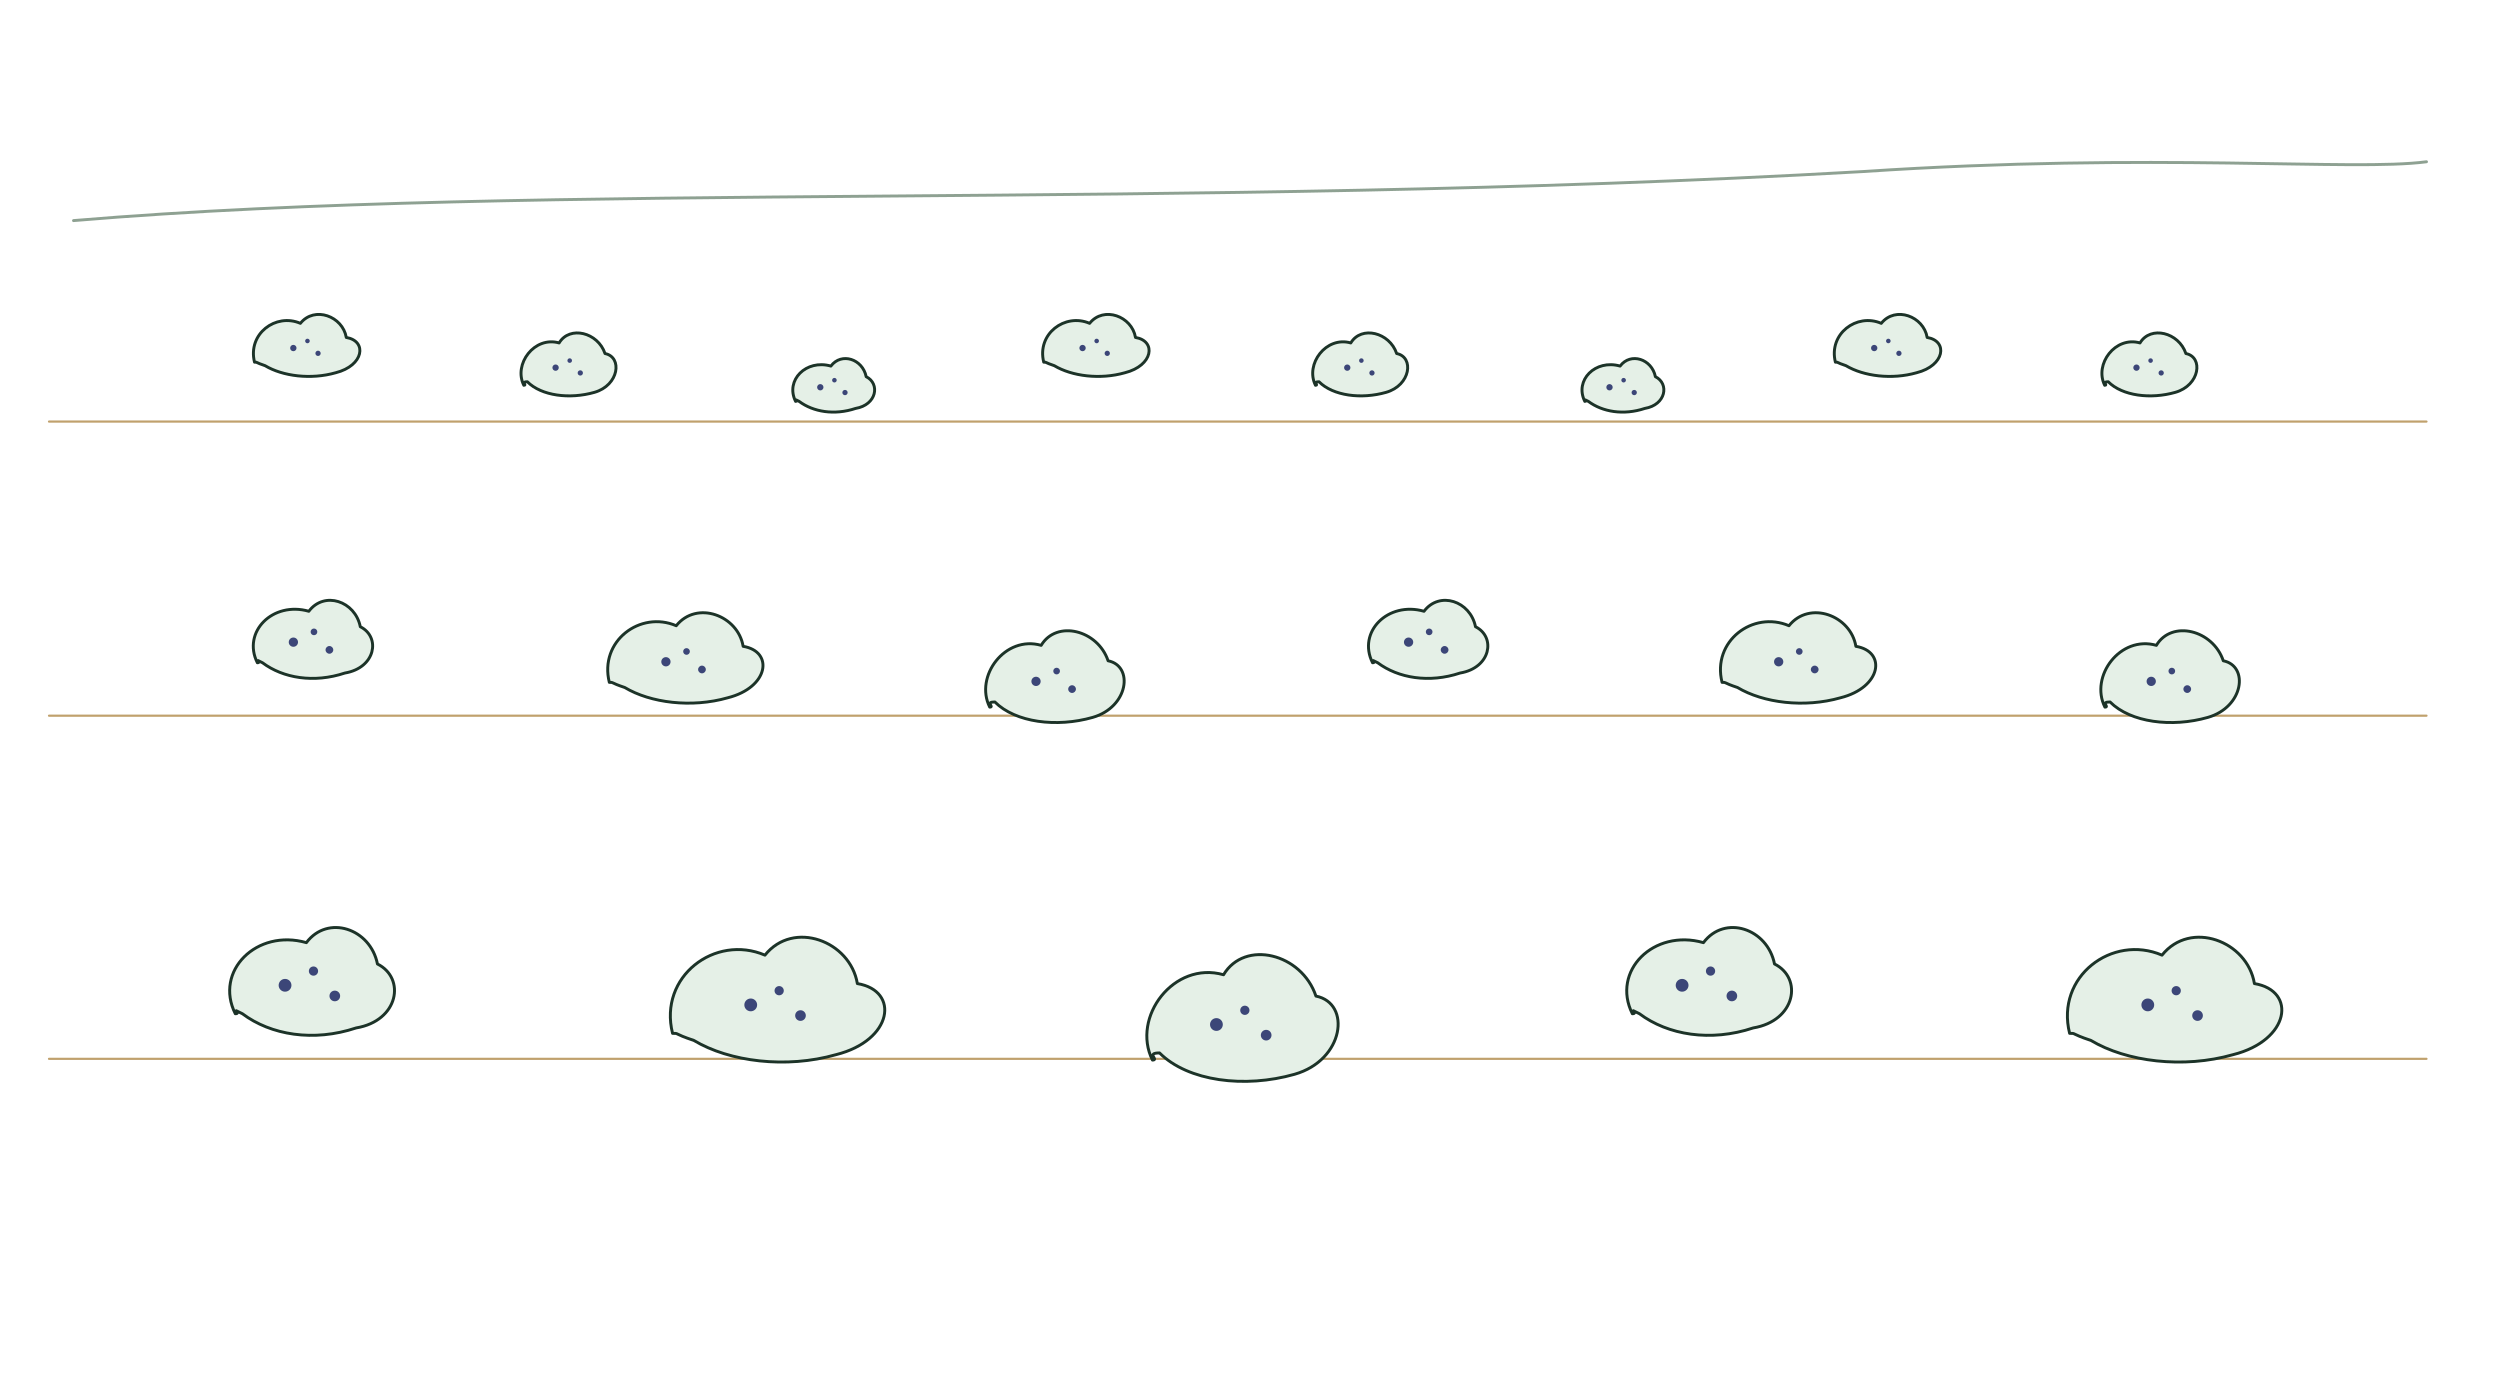
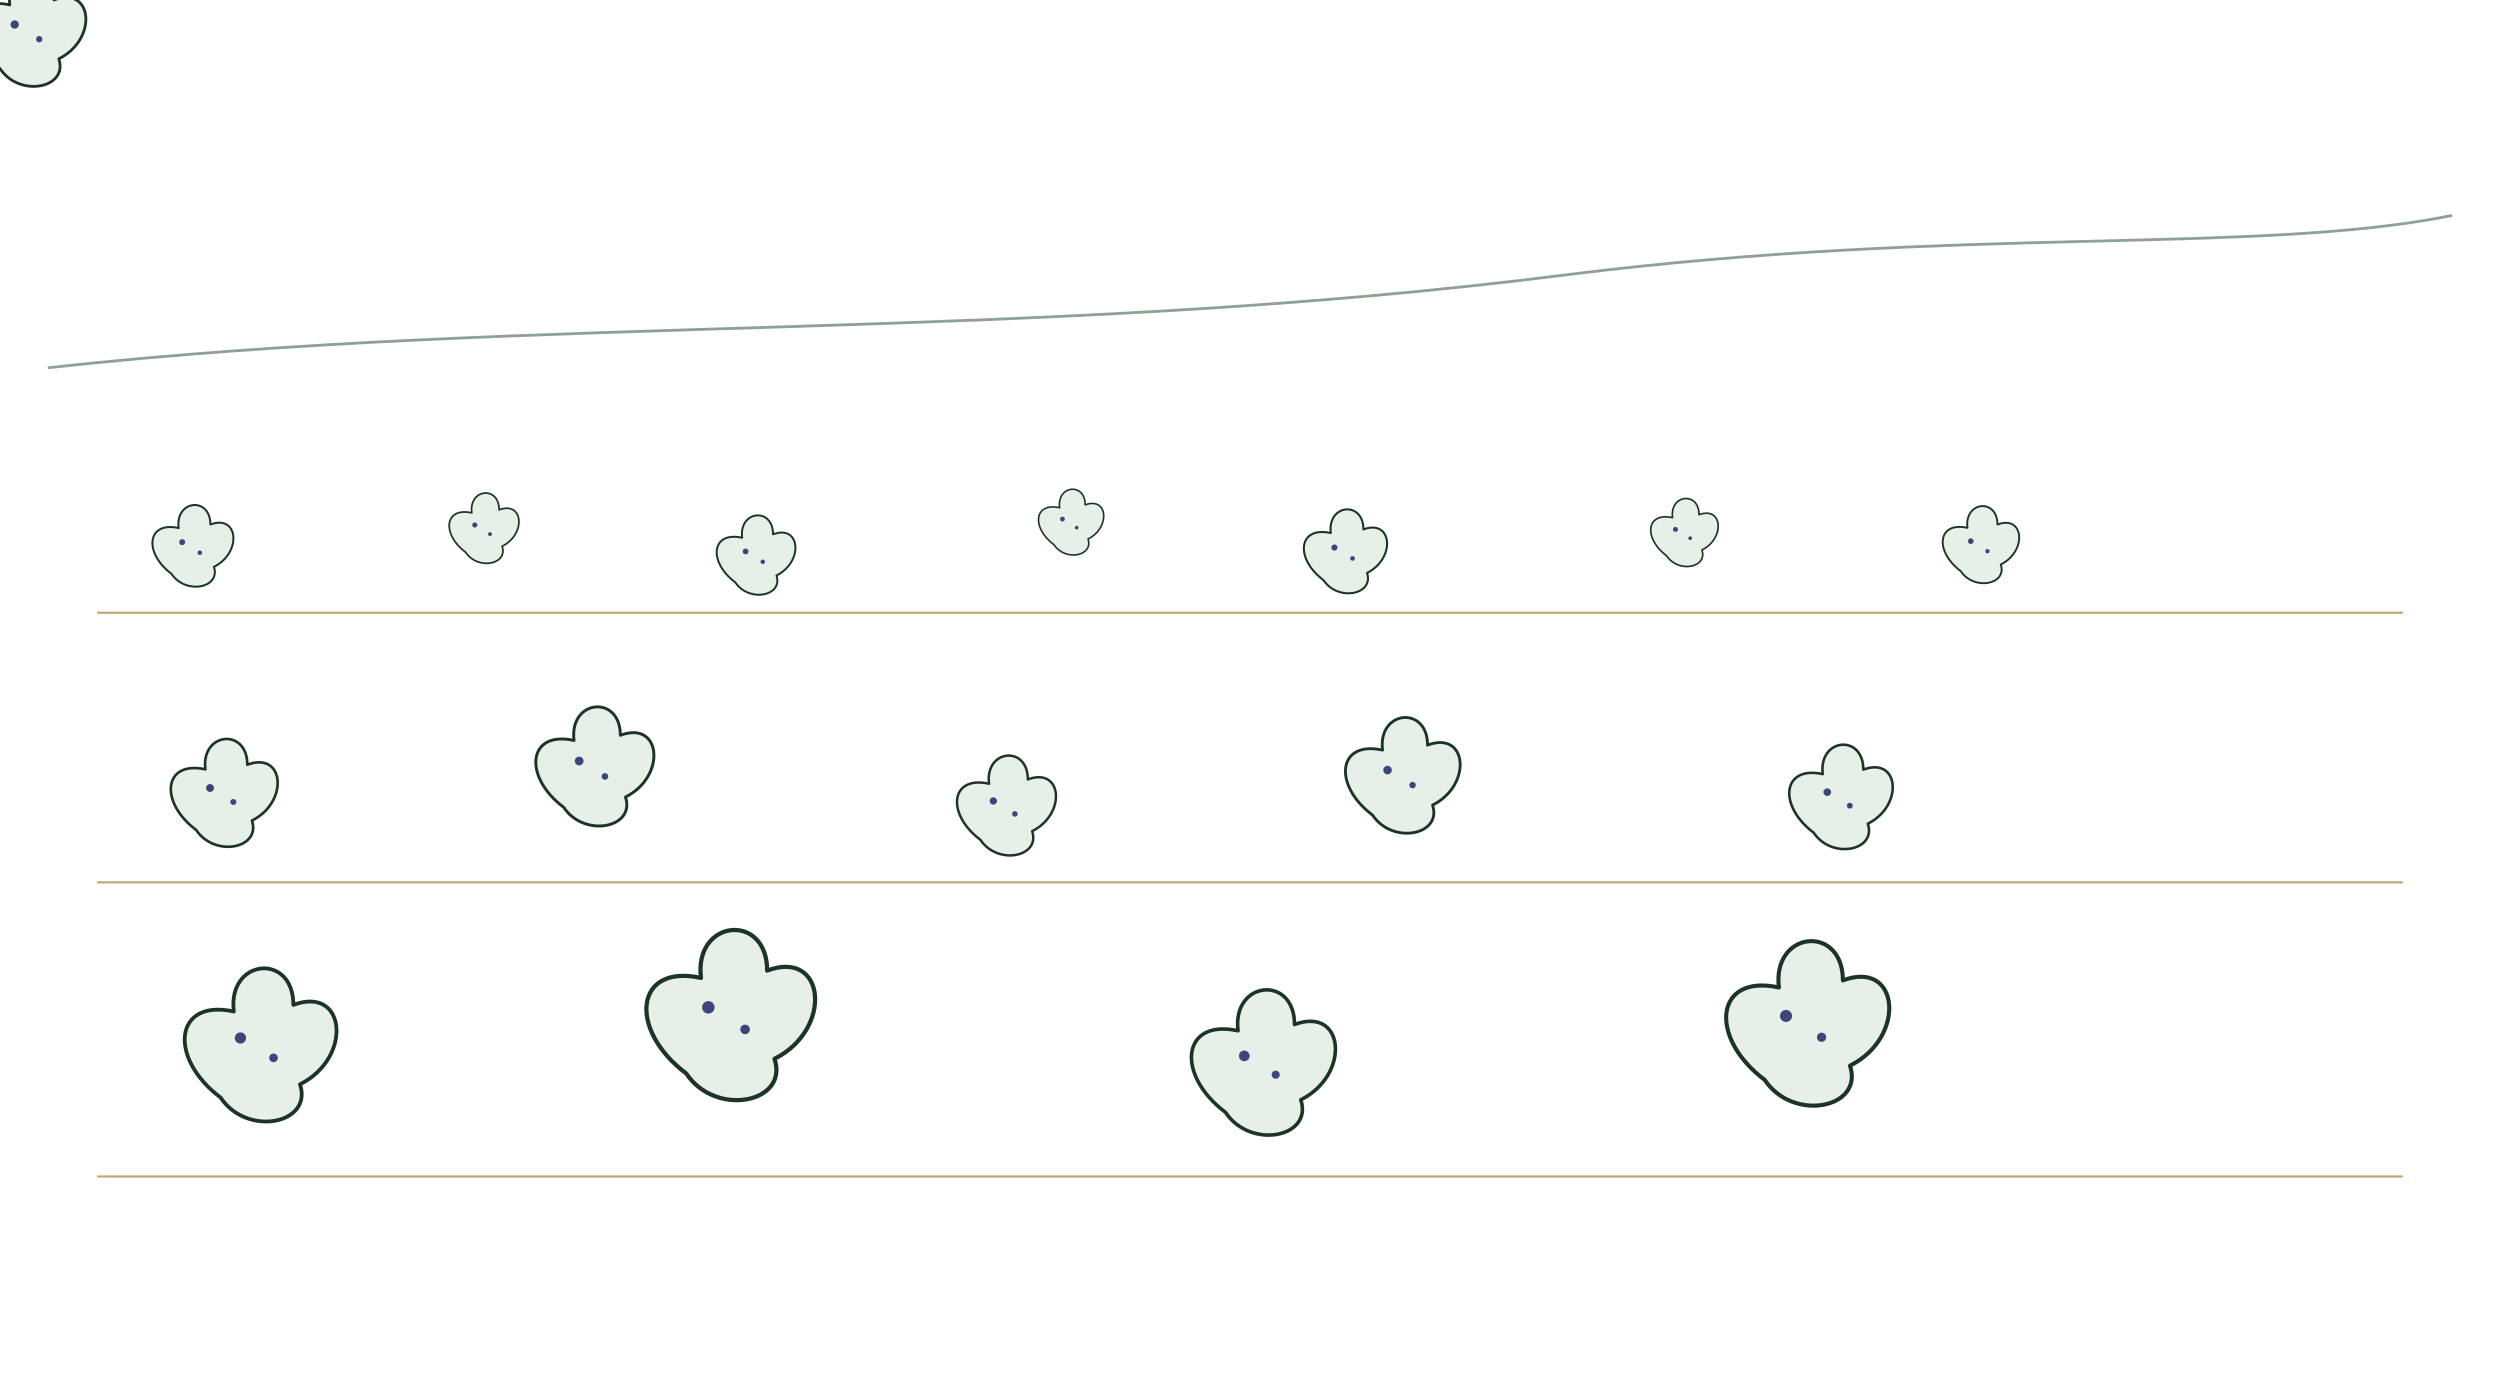
<svg xmlns="http://www.w3.org/2000/svg" viewBox="0 0 1020 560" fill="none" stroke-linecap="round" stroke-linejoin="round">
-   <path d="M30 90 C 220 74, 480 86, 760 70 C 880 62, 960 70, 990 66" stroke="#8ea192" stroke-width="1.2" />
-   <path d="M20 172 H 990" stroke="#b08948" stroke-width="0.9" opacity="0.8" />
-   <g transform="translate(124 142) scale(0.72)">
-     <path d="M-28 8C-32-8-16-20-2-14C6-24 22-18 24-6C36-4 34 10 18 14C4 18-12 16-22 10C-28 8-26 8-28 8Z" fill="#e5f0e7" stroke="#1c3328" stroke-width="1.67" />
-     <circle cx="-6" cy="0" r="1.8" fill="#3c4678" />
-     <circle cx="8" cy="3" r="1.5" fill="#3c4678" />
-     <circle cx="2" cy="-4" r="1.3" fill="#3c4678" />
+   <path d="M20 150 C 220 128, 420 140, 640 112 C 800 92, 920 104, 1000 88" stroke="#8ea192" stroke-width="1.15" />
+   <g id="bush" fill="#e7f0e8" stroke="#1c3328" stroke-width="1.15">
+     <path d="M0 28 C -16 16, -14 -2, 4 2 C 2 -14, 22 -16, 22 0 C 38 -6, 40 16, 24 24 C 28 36, 8 40, 0 28 Z" />
+     <circle cx="6" cy="10" r="1.7" fill="#3c4678" stroke="none" />
+     <circle cx="16" cy="16" r="1.3" fill="#3c4678" stroke="none" />
  </g>
-   <g transform="translate(231 150) scale(0.72)">
-     <path d="M-24 10C-30-2-18-18-4-14C2-24 18-20 22-8C32-6 30 10 16 14C2 18-14 16-22 8C-26 8-22 10-24 10Z" fill="#e5f0e7" stroke="#1c3328" stroke-width="1.67" />
-     <circle cx="-6" cy="0" r="1.8" fill="#3c4678" />
-     <circle cx="8" cy="3" r="1.5" fill="#3c4678" />
-     <circle cx="2" cy="-4" r="1.3" fill="#3c4678" />
-   </g>
-   <g transform="translate(339 158) scale(0.72)">
-     <path d="M-20 8C-26-4-14-16 0-12C6-20 18-16 20-6C28-2 26 10 14 12C2 16-10 14-18 8C-22 6-18 8-20 8Z" fill="#e5f0e7" stroke="#1c3328" stroke-width="1.67" />
-     <circle cx="-6" cy="0" r="1.8" fill="#3c4678" />
-     <circle cx="8" cy="3" r="1.5" fill="#3c4678" />
-     <circle cx="2" cy="-4" r="1.3" fill="#3c4678" />
-   </g>
-   <g transform="translate(446 142) scale(0.72)">
-     <path d="M-28 8C-32-8-16-20-2-14C6-24 22-18 24-6C36-4 34 10 18 14C4 18-12 16-22 10C-28 8-26 8-28 8Z" fill="#e5f0e7" stroke="#1c3328" stroke-width="1.67" />
-     <circle cx="-6" cy="0" r="1.8" fill="#3c4678" />
-     <circle cx="8" cy="3" r="1.5" fill="#3c4678" />
-     <circle cx="2" cy="-4" r="1.3" fill="#3c4678" />
-   </g>
-   <g transform="translate(554 150) scale(0.72)">
-     <path d="M-24 10C-30-2-18-18-4-14C2-24 18-20 22-8C32-6 30 10 16 14C2 18-14 16-22 8C-26 8-22 10-24 10Z" fill="#e5f0e7" stroke="#1c3328" stroke-width="1.67" />
-     <circle cx="-6" cy="0" r="1.8" fill="#3c4678" />
-     <circle cx="8" cy="3" r="1.5" fill="#3c4678" />
-     <circle cx="2" cy="-4" r="1.3" fill="#3c4678" />
-   </g>
-   <g transform="translate(661 158) scale(0.72)">
-     <path d="M-20 8C-26-4-14-16 0-12C6-20 18-16 20-6C28-2 26 10 14 12C2 16-10 14-18 8C-22 6-18 8-20 8Z" fill="#e5f0e7" stroke="#1c3328" stroke-width="1.67" />
-     <circle cx="-6" cy="0" r="1.8" fill="#3c4678" />
-     <circle cx="8" cy="3" r="1.5" fill="#3c4678" />
-     <circle cx="2" cy="-4" r="1.3" fill="#3c4678" />
-   </g>
-   <g transform="translate(769 142) scale(0.72)">
-     <path d="M-28 8C-32-8-16-20-2-14C6-24 22-18 24-6C36-4 34 10 18 14C4 18-12 16-22 10C-28 8-26 8-28 8Z" fill="#e5f0e7" stroke="#1c3328" stroke-width="1.67" />
-     <circle cx="-6" cy="0" r="1.8" fill="#3c4678" />
-     <circle cx="8" cy="3" r="1.5" fill="#3c4678" />
-     <circle cx="2" cy="-4" r="1.3" fill="#3c4678" />
-   </g>
-   <g transform="translate(876 150) scale(0.72)">
-     <path d="M-24 10C-30-2-18-18-4-14C2-24 18-20 22-8C32-6 30 10 16 14C2 18-14 16-22 8C-26 8-22 10-24 10Z" fill="#e5f0e7" stroke="#1c3328" stroke-width="1.67" />
-     <circle cx="-6" cy="0" r="1.8" fill="#3c4678" />
-     <circle cx="8" cy="3" r="1.5" fill="#3c4678" />
-     <circle cx="2" cy="-4" r="1.3" fill="#3c4678" />
-   </g>
-   <path d="M20 292 H 990" stroke="#b08948" stroke-width="0.9" opacity="0.8" />
-   <g transform="translate(126 262) scale(1.05)">
-     <path d="M-20 8C-26-4-14-16 0-12C6-20 18-16 20-6C28-2 26 10 14 12C2 16-10 14-18 8C-22 6-18 8-20 8Z" fill="#e5f0e7" stroke="#1c3328" stroke-width="1.14" />
-     <circle cx="-6" cy="0" r="1.8" fill="#3c4678" />
-     <circle cx="8" cy="3" r="1.5" fill="#3c4678" />
-     <circle cx="2" cy="-4" r="1.3" fill="#3c4678" />
-   </g>
-   <g transform="translate(278 270) scale(1.05)">
-     <path d="M-28 8C-32-8-16-20-2-14C6-24 22-18 24-6C36-4 34 10 18 14C4 18-12 16-22 10C-28 8-26 8-28 8Z" fill="#e5f0e7" stroke="#1c3328" stroke-width="1.14" />
-     <circle cx="-6" cy="0" r="1.8" fill="#3c4678" />
-     <circle cx="8" cy="3" r="1.5" fill="#3c4678" />
-     <circle cx="2" cy="-4" r="1.3" fill="#3c4678" />
-   </g>
-   <g transform="translate(429 278) scale(1.05)">
-     <path d="M-24 10C-30-2-18-18-4-14C2-24 18-20 22-8C32-6 30 10 16 14C2 18-14 16-22 8C-26 8-22 10-24 10Z" fill="#e5f0e7" stroke="#1c3328" stroke-width="1.14" />
-     <circle cx="-6" cy="0" r="1.8" fill="#3c4678" />
-     <circle cx="8" cy="3" r="1.5" fill="#3c4678" />
-     <circle cx="2" cy="-4" r="1.3" fill="#3c4678" />
-   </g>
-   <g transform="translate(581 262) scale(1.05)">
-     <path d="M-20 8C-26-4-14-16 0-12C6-20 18-16 20-6C28-2 26 10 14 12C2 16-10 14-18 8C-22 6-18 8-20 8Z" fill="#e5f0e7" stroke="#1c3328" stroke-width="1.14" />
-     <circle cx="-6" cy="0" r="1.8" fill="#3c4678" />
-     <circle cx="8" cy="3" r="1.5" fill="#3c4678" />
-     <circle cx="2" cy="-4" r="1.3" fill="#3c4678" />
-   </g>
-   <g transform="translate(732 270) scale(1.05)">
-     <path d="M-28 8C-32-8-16-20-2-14C6-24 22-18 24-6C36-4 34 10 18 14C4 18-12 16-22 10C-28 8-26 8-28 8Z" fill="#e5f0e7" stroke="#1c3328" stroke-width="1.14" />
-     <circle cx="-6" cy="0" r="1.8" fill="#3c4678" />
-     <circle cx="8" cy="3" r="1.5" fill="#3c4678" />
-     <circle cx="2" cy="-4" r="1.3" fill="#3c4678" />
-   </g>
-   <g transform="translate(884 278) scale(1.05)">
-     <path d="M-24 10C-30-2-18-18-4-14C2-24 18-20 22-8C32-6 30 10 16 14C2 18-14 16-22 8C-26 8-22 10-24 10Z" fill="#e5f0e7" stroke="#1c3328" stroke-width="1.14" />
-     <circle cx="-6" cy="0" r="1.8" fill="#3c4678" />
-     <circle cx="8" cy="3" r="1.5" fill="#3c4678" />
-     <circle cx="2" cy="-4" r="1.3" fill="#3c4678" />
-   </g>
-   <path d="M20 432 H 990" stroke="#b08948" stroke-width="0.9" opacity="0.8" />
-   <g transform="translate(125 402) scale(1.45)">
-     <path d="M-20 8C-26-4-14-16 0-12C6-20 18-16 20-6C28-2 26 10 14 12C2 16-10 14-18 8C-22 6-18 8-20 8Z" fill="#e5f0e7" stroke="#1c3328" stroke-width="0.83" />
-     <circle cx="-6" cy="0" r="1.8" fill="#3c4678" />
-     <circle cx="8" cy="3" r="1.5" fill="#3c4678" />
-     <circle cx="2" cy="-4" r="1.3" fill="#3c4678" />
-   </g>
-   <g transform="translate(315 410) scale(1.45)">
-     <path d="M-28 8C-32-8-16-20-2-14C6-24 22-18 24-6C36-4 34 10 18 14C4 18-12 16-22 10C-28 8-26 8-28 8Z" fill="#e5f0e7" stroke="#1c3328" stroke-width="0.83" />
-     <circle cx="-6" cy="0" r="1.8" fill="#3c4678" />
-     <circle cx="8" cy="3" r="1.5" fill="#3c4678" />
-     <circle cx="2" cy="-4" r="1.3" fill="#3c4678" />
-   </g>
-   <g transform="translate(505 418) scale(1.45)">
-     <path d="M-24 10C-30-2-18-18-4-14C2-24 18-20 22-8C32-6 30 10 16 14C2 18-14 16-22 8C-26 8-22 10-24 10Z" fill="#e5f0e7" stroke="#1c3328" stroke-width="0.83" />
-     <circle cx="-6" cy="0" r="1.8" fill="#3c4678" />
-     <circle cx="8" cy="3" r="1.5" fill="#3c4678" />
-     <circle cx="2" cy="-4" r="1.3" fill="#3c4678" />
-   </g>
-   <g transform="translate(695 402) scale(1.45)">
-     <path d="M-20 8C-26-4-14-16 0-12C6-20 18-16 20-6C28-2 26 10 14 12C2 16-10 14-18 8C-22 6-18 8-20 8Z" fill="#e5f0e7" stroke="#1c3328" stroke-width="0.83" />
-     <circle cx="-6" cy="0" r="1.8" fill="#3c4678" />
-     <circle cx="8" cy="3" r="1.5" fill="#3c4678" />
-     <circle cx="2" cy="-4" r="1.3" fill="#3c4678" />
-   </g>
-   <g transform="translate(885 410) scale(1.45)">
-     <path d="M-28 8C-32-8-16-20-2-14C6-24 22-18 24-6C36-4 34 10 18 14C4 18-12 16-22 10C-28 8-26 8-28 8Z" fill="#e5f0e7" stroke="#1c3328" stroke-width="0.83" />
-     <circle cx="-6" cy="0" r="1.8" fill="#3c4678" />
-     <circle cx="8" cy="3" r="1.5" fill="#3c4678" />
-     <circle cx="2" cy="-4" r="1.3" fill="#3c4678" />
-   </g>
+   <path d="M40 250 H 980" stroke="#c4a574" stroke-width="0.9" />
+   <path d="M40 360 H 980" stroke="#c4a574" stroke-width="0.9" />
+   <path d="M40 480 H 980" stroke="#c4a574" stroke-width="0.9" />
+   <use href="#bush" transform="translate(70 214) scale(0.72)" />
+   <use href="#bush" transform="translate(190 208) scale(0.62)" />
+   <use href="#bush" transform="translate(300 218) scale(0.7)" />
+   <use href="#bush" transform="translate(430 206) scale(0.58)" />
+   <use href="#bush" transform="translate(540 216) scale(0.74)" />
+   <use href="#bush" transform="translate(680 210) scale(0.6)" />
+   <use href="#bush" transform="translate(800 214) scale(0.68)" />
+   <use href="#bush" transform="translate(80 312) scale(0.95)" />
+   <use href="#bush" transform="translate(230 300) scale(1.05)" />
+   <use href="#bush" transform="translate(400 318) scale(0.88)" />
+   <use href="#bush" transform="translate(560 304) scale(1.02)" />
+   <use href="#bush" transform="translate(740 314) scale(0.92)" />
+   <use href="#bush" transform="translate(90 410) scale(1.35)" />
+   <use href="#bush" transform="translate(280 396) scale(1.5)" />
+   <use href="#bush" transform="translate(500 418) scale(1.28)" />
+   <use href="#bush" transform="translate(720 400) scale(1.45)" />
</svg>
